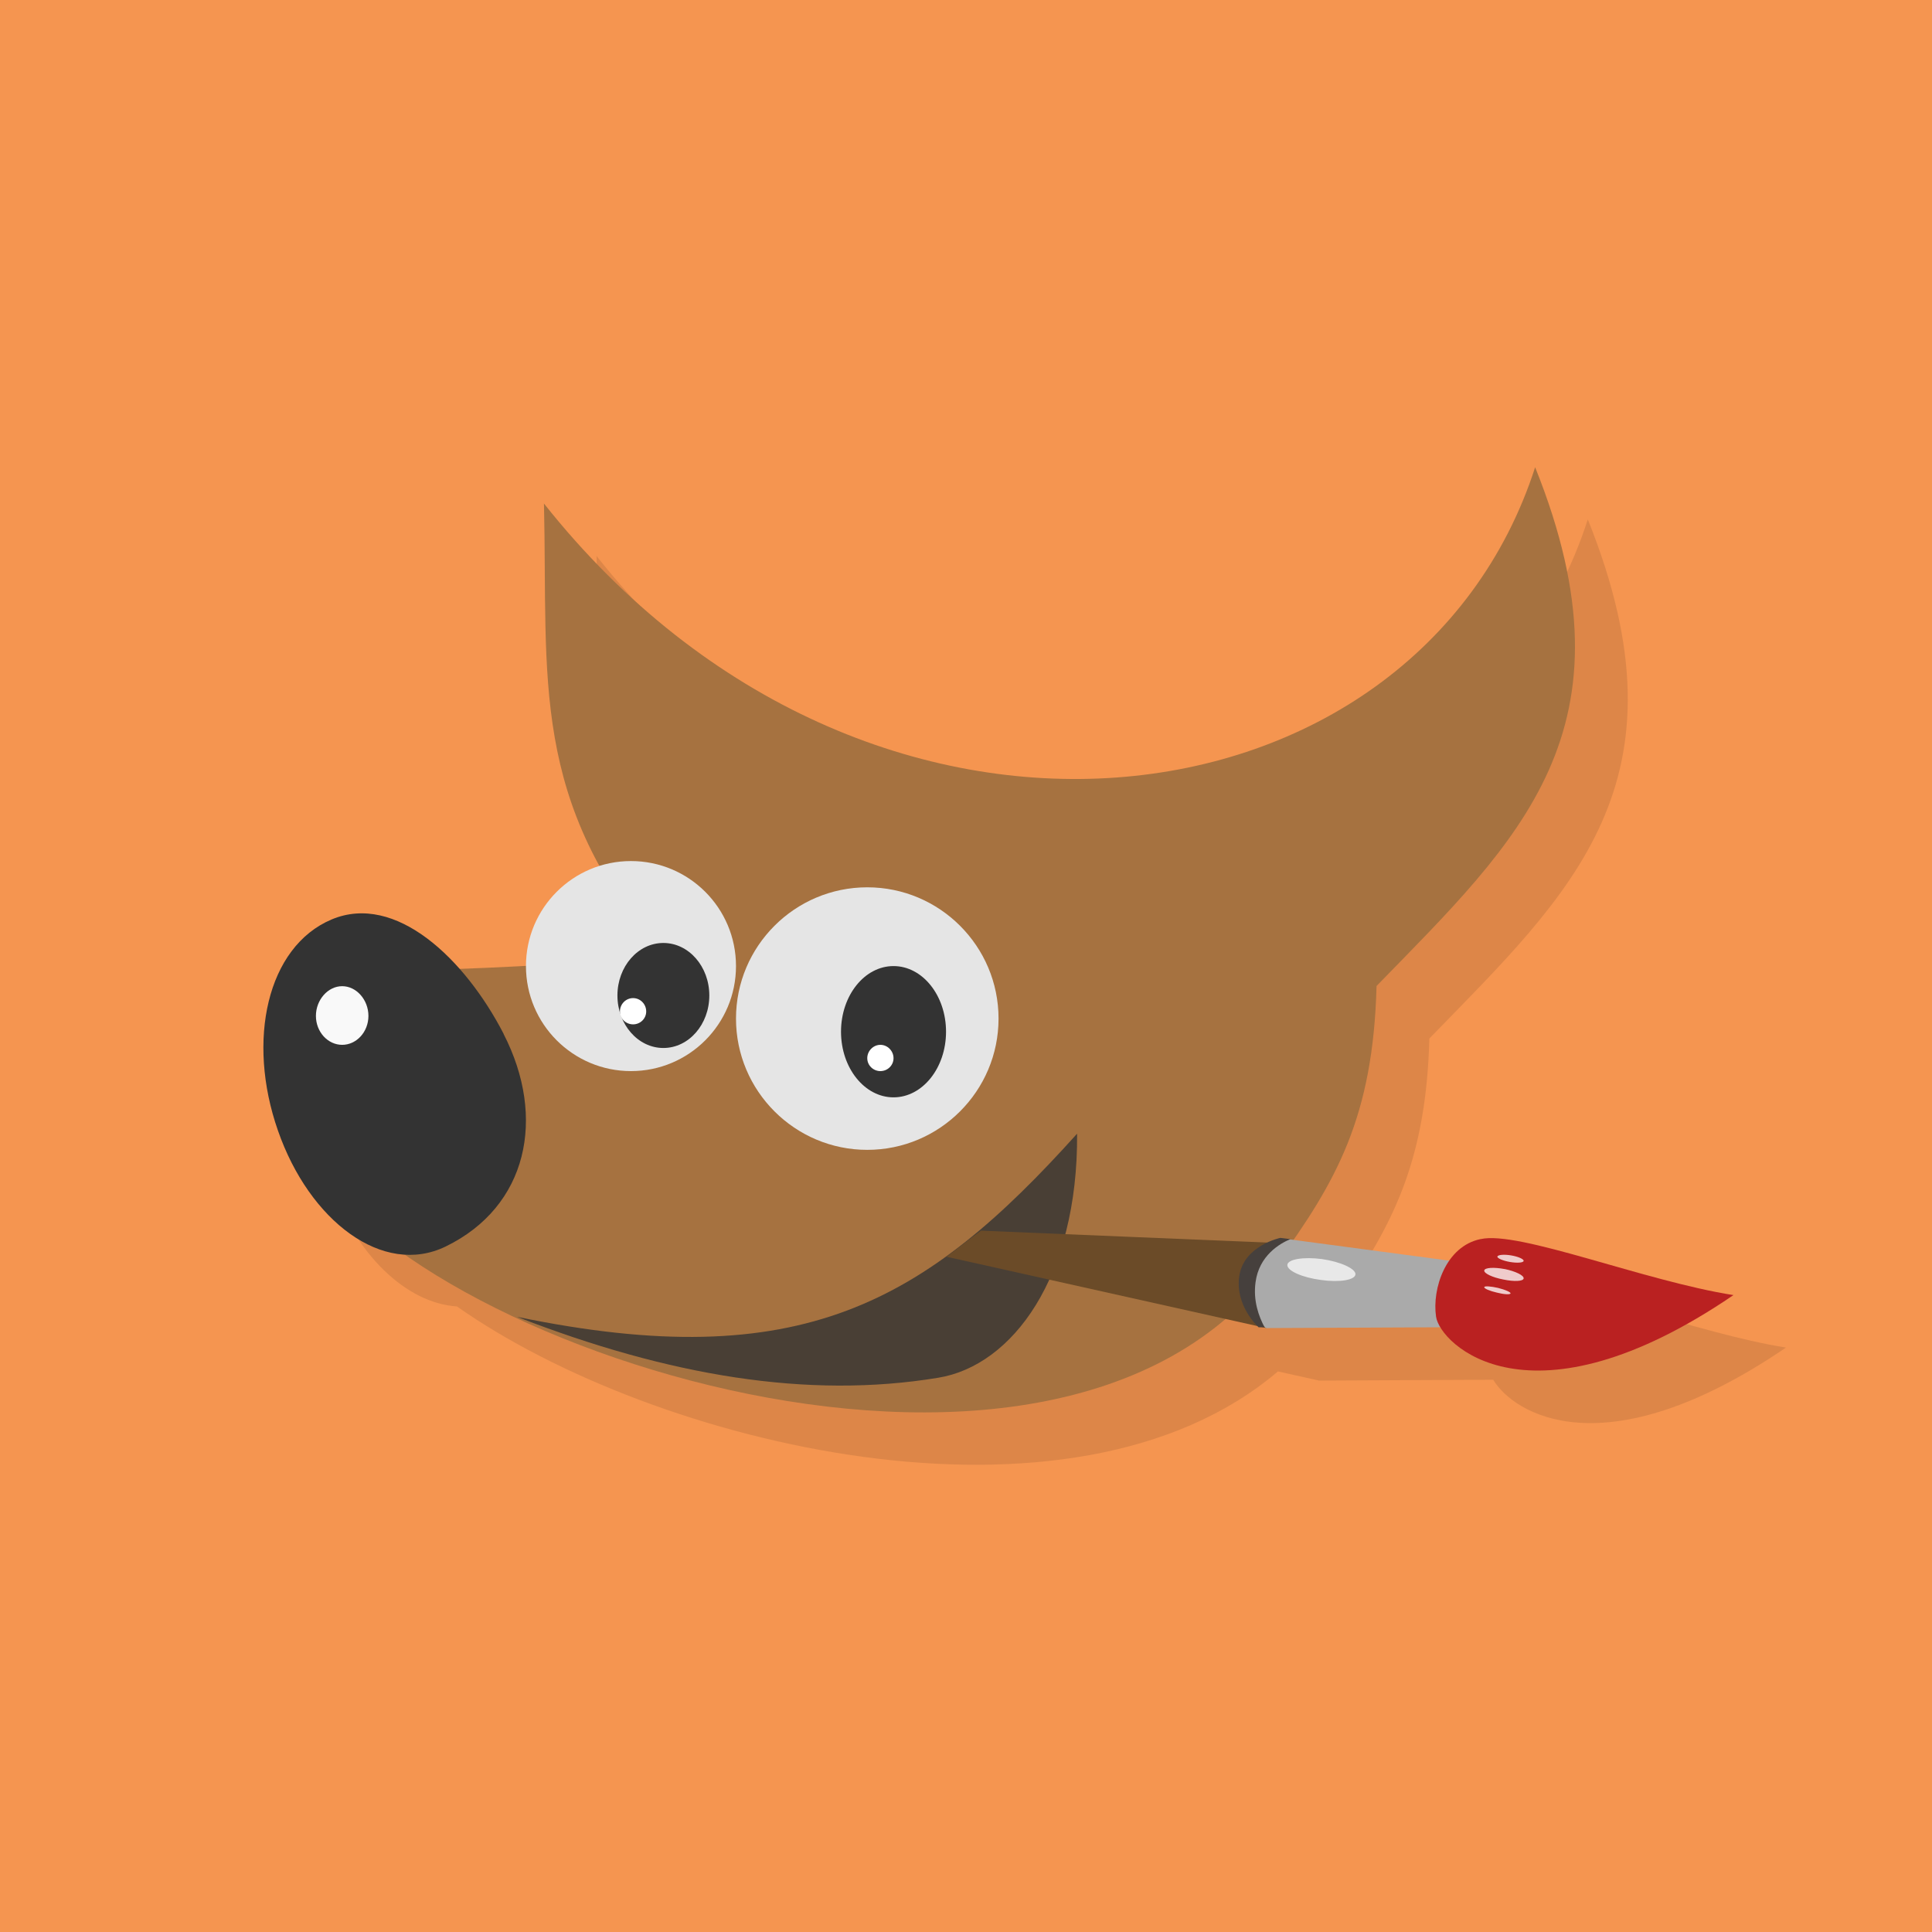
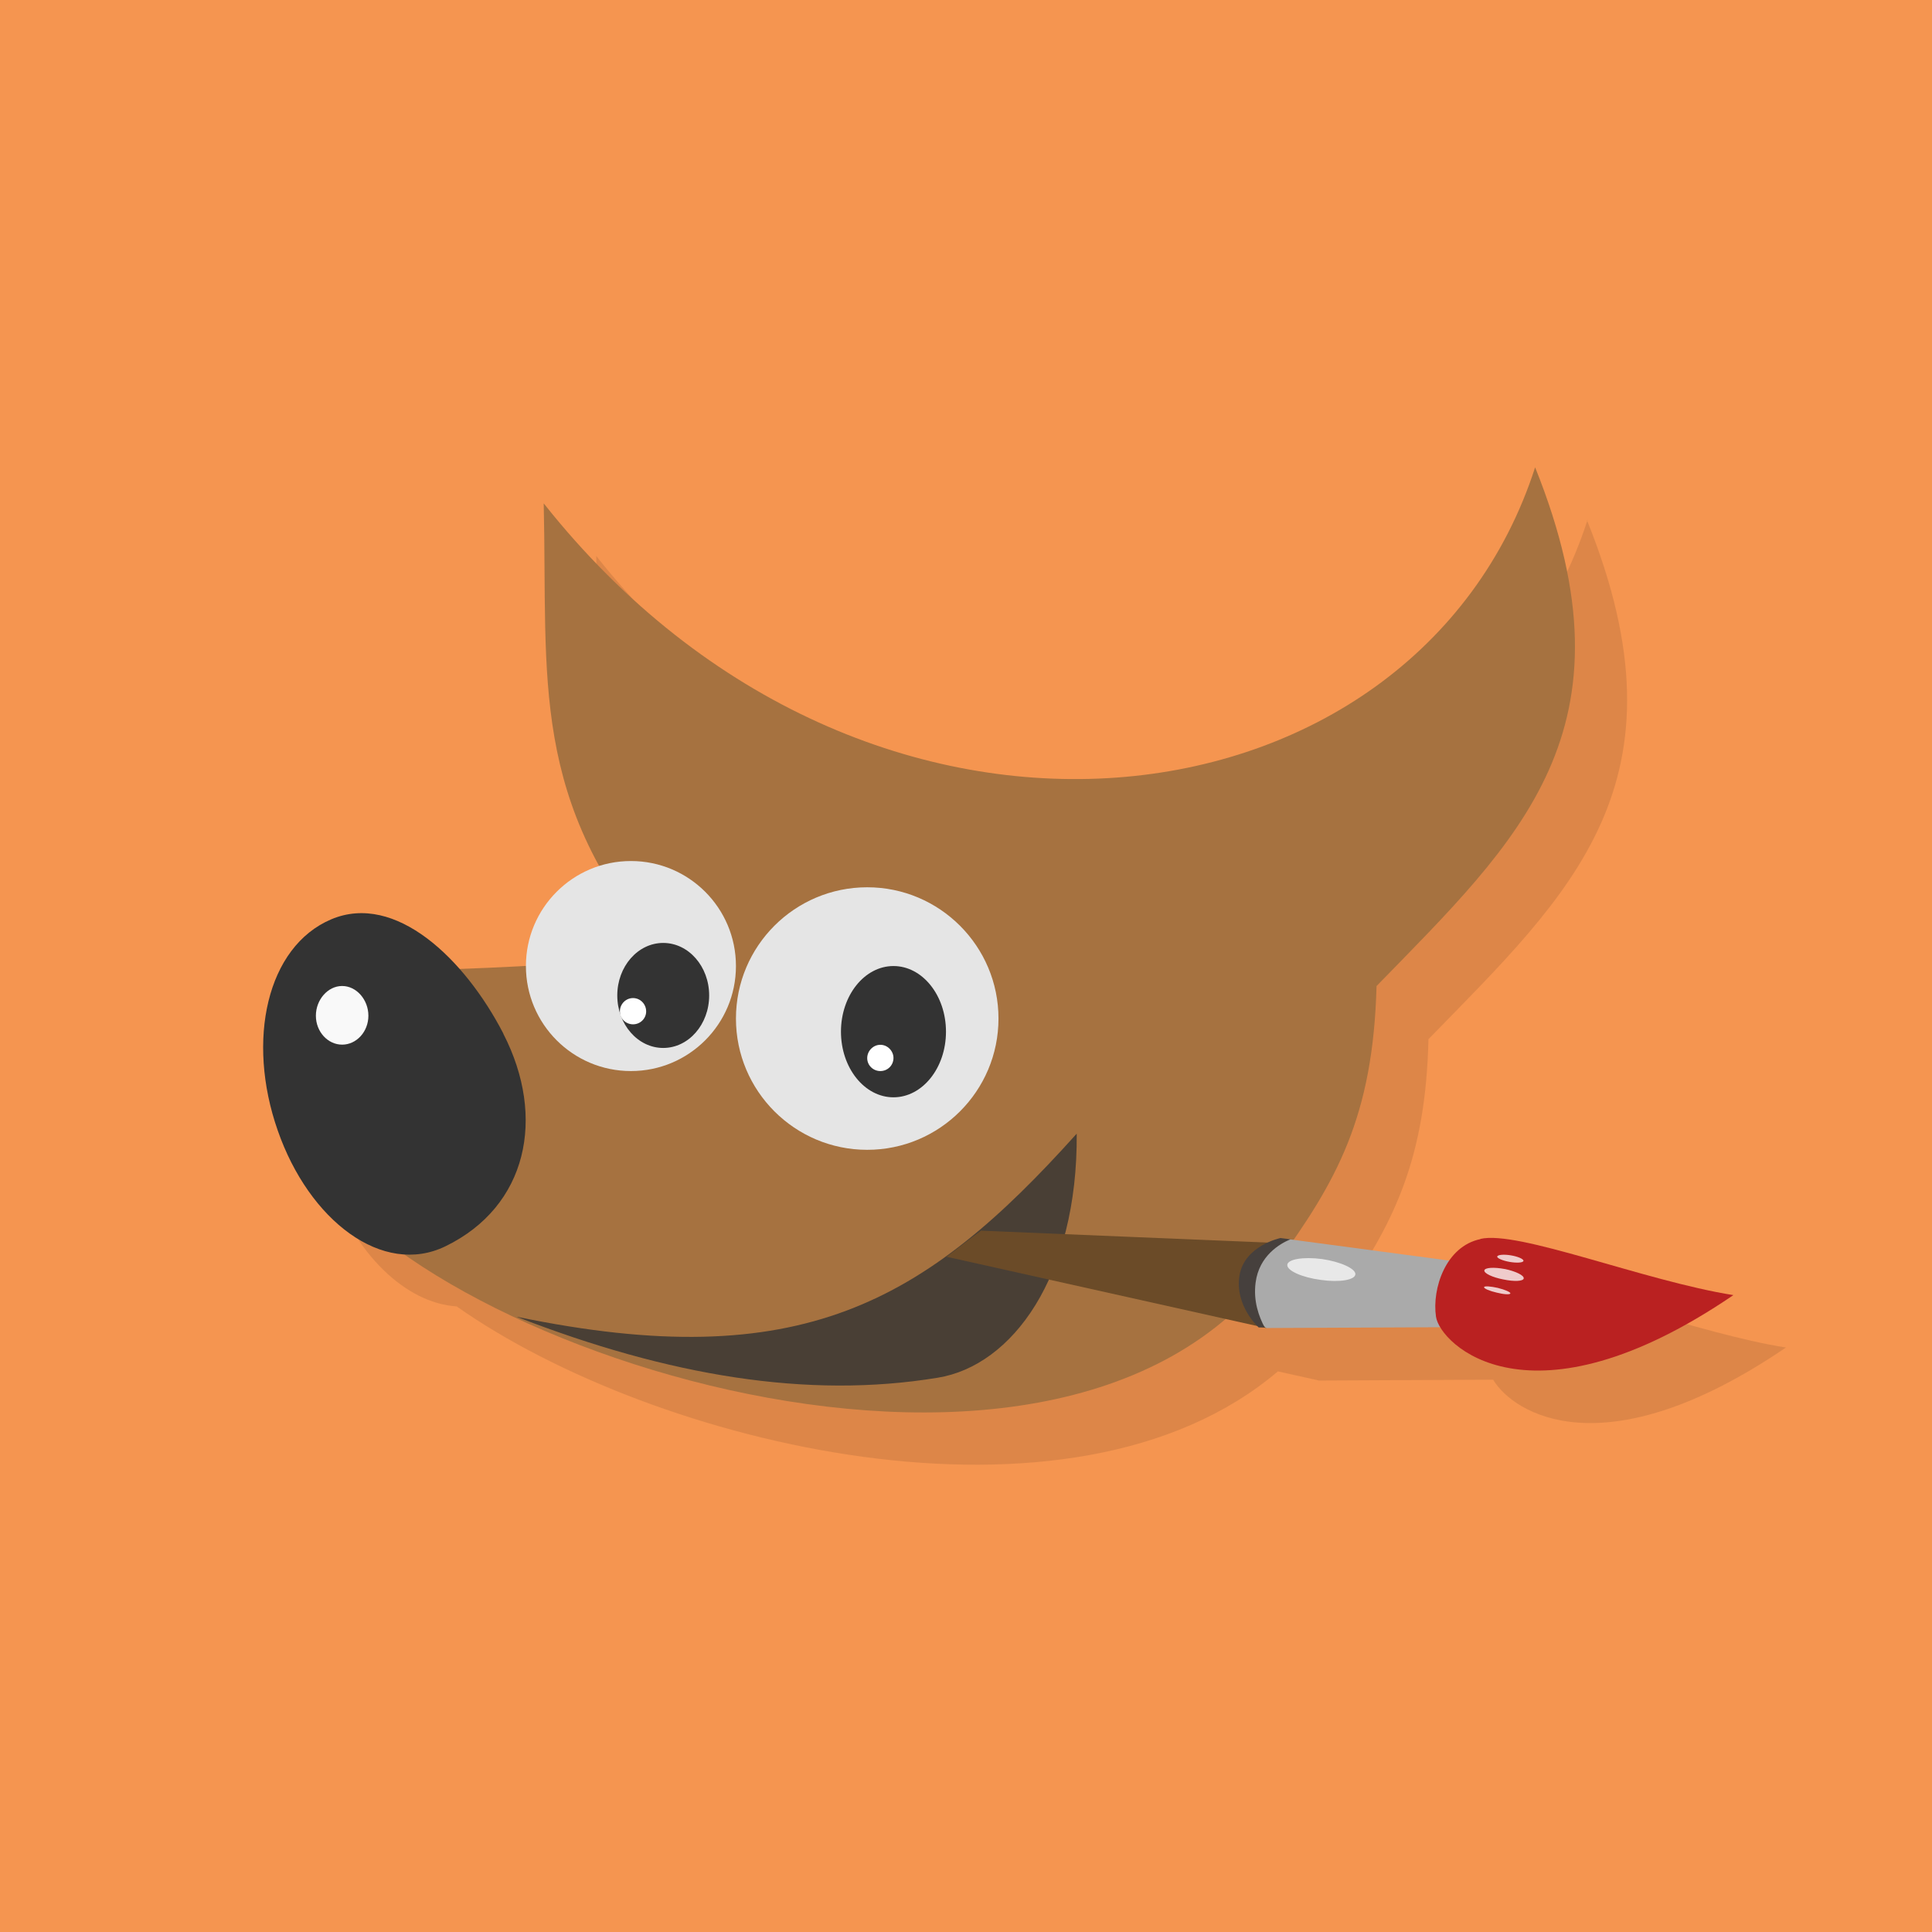
- <svg xmlns="http://www.w3.org/2000/svg" xmlns:ns1="http://www.openswatchbook.org/uri/2009/osb" xmlns:xlink="http://www.w3.org/1999/xlink" id="svg7649" version="1.0" width="32" height="32">
-   <defs id="defs7659">
-     <linearGradient gradientTransform="matrix(0,-1,1,0,-1.5e-6,48)" gradientUnits="userSpaceOnUse" x2="47" x1="1" id="linearGradient3764">
-       <stop id="stop7" style="stop-color:#344e8e;stop-opacity:1" />
-       <stop id="stop9" style="stop-color:#3a569c;stop-opacity:1" offset="1" />
-     </linearGradient>
-     <linearGradient gradientTransform="matrix(0,-1,1,0,44.44444,48)" gradientUnits="userSpaceOnUse" x2="47" x1="1" id="linearGradient3764-1">
-       <stop id="stop7-0" style="stop-color:#f7b747;stop-opacity:1" />
-       <stop id="stop9-3" style="stop-color:#f8bd5a;stop-opacity:1" offset="1" />
-     </linearGradient>
-     <linearGradient gradientTransform="matrix(0,-1,1,0,-1.5e-6,48)" gradientUnits="userSpaceOnUse" x2="47" x1="1" id="linearGradient3764-6">
-       <stop id="stop7-7" style="stop-color:#f6b042;stop-opacity:1" />
-       <stop id="stop9-32" style="stop-color:#f7b754;stop-opacity:1" offset="1" />
-     </linearGradient>
-     <linearGradient gradientTransform="matrix(0,-1,1,0,-1.5e-6,48)" gradientUnits="userSpaceOnUse" x2="47" x1="1" id="linearGradient3764-2">
-       <stop id="stop7-1" style="stop-color:#ad897f;stop-opacity:1" />
-       <stop id="stop9-5" style="stop-color:#b5948b;stop-opacity:1" offset="1" />
-     </linearGradient>
-     <linearGradient id="linearGradient3874">
-       <stop id="stop3876" offset="0" style="stop-color:#ffffff;stop-opacity:1;" />
-       <stop id="stop3878" offset="1" style="stop-color:#ffffff;stop-opacity:0;" />
-     </linearGradient>
-     <linearGradient id="linearGradient3858">
-       <stop style="stop-color:#000000;stop-opacity:1;" offset="0" id="stop3860" />
-       <stop style="stop-color:#000000;stop-opacity:0;" offset="1" id="stop3862" />
-     </linearGradient>
-     <linearGradient id="linearGradient3045">
-       <stop style="stop-color:#91bedd;stop-opacity:1;" offset="0" id="stop3047" />
-       <stop style="stop-color:#4986b1;stop-opacity:1;" offset="1" id="stop3049" />
-     </linearGradient>
-     <linearGradient id="linearGradient4213">
-       <stop id="stop4215" offset="0" style="stop-color:#b1d7f3;stop-opacity:1" />
-       <stop id="stop4217" offset="1" style="stop-color:#8fafda;stop-opacity:1" />
-     </linearGradient>
-     <linearGradient id="linearGradient5460" ns1:paint="gradient">
-       <stop style="stop-color:#e6e6e6;stop-opacity:1" offset="0" id="stop5462" />
-       <stop style="stop-color:#ffffff;stop-opacity:1" offset="1" id="stop5464" />
-     </linearGradient>
-     <linearGradient id="linearGradient5476" ns1:paint="solid">
-       <stop style="stop-color:#772953;stop-opacity:1;" offset="0" id="stop5478" />
-     </linearGradient>
-     <linearGradient xlink:href="#linearGradient4213" id="linearGradient3037" gradientUnits="userSpaceOnUse" x1="144" y1="918.362" x2="144" y2="1052.362" gradientTransform="matrix(1.777778,0,0,1.776119,16,-1563.36)" />
-     <filter id="filter4223" style="color-interpolation-filters:sRGB">
-       <feBlend id="feBlend4225" in2="BackgroundImage" mode="multiply" />
-     </filter>
-     <filter id="filter4154" style="color-interpolation-filters:sRGB">
-       <feComposite id="feComposite4156" in2="SourceGraphic" k3="0" k2="1" k1="0" result="composite1" k4="0" operator="arithmetic" />
-       <feColorMatrix id="feColorMatrix4158" type="saturate" values="0" result="colormatrix1" in="composite1" />
-       <feFlood id="feFlood4160" result="flood1" flood-color="rgb(72,59,72)" />
-       <feBlend id="feBlend4162" result="blend1" mode="multiply" in2="colormatrix1" in="flood1" />
-       <feBlend id="feBlend4164" mode="screen" in2="blend1" result="blend2" />
-       <feColorMatrix id="feColorMatrix4166" type="saturate" values="1" result="colormatrix2" in="blend2" />
-       <feComposite id="feComposite4168" operator="in" result="composite2" in2="SourceGraphic" in="colormatrix2" />
-     </filter>
-     <linearGradient xlink:href="#linearGradient3858" id="linearGradient3864" x1="272" y1="256" x2="368" y2="352" gradientUnits="userSpaceOnUse" />
-     <linearGradient xlink:href="#linearGradient3874" id="linearGradient3872" gradientUnits="userSpaceOnUse" x1="272" y1="256" x2="368" y2="352" gradientTransform="rotate(180,272,272)" />
-     <linearGradient xlink:href="#linearGradient3874" id="linearGradient3906" gradientUnits="userSpaceOnUse" gradientTransform="rotate(180,272,272)" x1="288" y1="264" x2="360" y2="328" />
-     <linearGradient xlink:href="#linearGradient3858" id="linearGradient3908" gradientUnits="userSpaceOnUse" x1="288" y1="272" x2="368" y2="352" />
-     <clipPath clipPathUnits="userSpaceOnUse" id="clipPath9430">
-       <path id="path9432" d="m 166.062,-196 179.875,0 C 491.235,-196 512,-175.287 512,-30.125 l 0,148.25 C 512,263.286 491.235,284 345.938,284 l -179.875,0 C 20.765,284 0,263.286 0,118.125 L 0,-30.125 C 0,-175.287 20.765,-196 166.062,-196 Z" style="color:#000000;display:inline;overflow:visible;visibility:visible;fill:#ffffff;fill-opacity:1;fill-rule:nonzero;stroke:none;stroke-width:1;marker:none;enable-background:new" />
-     </clipPath>
-     <linearGradient gradientTransform="matrix(0,-1,1,0,-1.5e-6,48)" gradientUnits="userSpaceOnUse" x2="47" x1="1" id="linearGradient3764-3">
-       <stop id="stop7-3" style="stop-color:#4eb470;stop-opacity:1" />
-       <stop id="stop9-8" style="stop-color:#5dba7c;stop-opacity:1" offset="1" />
-     </linearGradient>
-     <linearGradient gradientTransform="matrix(3.543307,0,0,3.543307,-1,0)" x2="10.442" x1="3.669" gradientUnits="userSpaceOnUse" id="linear0">
-       <stop id="stop12" style="stop-color:#e2f4fb;stop-opacity:1" />
-       <stop id="stop14" style="stop-color:#f9f9f9;stop-opacity:1" offset="1" />
-     </linearGradient>
-     <linearGradient gradientTransform="matrix(0,-1,1,0,-1.5e-6,48)" gradientUnits="userSpaceOnUse" x2="47" x1="1" id="linearGradient3764-28">
-       <stop id="stop7-5" style="stop-color:#18aa86;stop-opacity:1" />
-       <stop id="stop9-80" style="stop-color:#1abc95;stop-opacity:1" offset="1" />
-     </linearGradient>
-     <linearGradient gradientTransform="matrix(0,-1,1,0,-1.5e-6,48)" gradientUnits="userSpaceOnUse" x2="47" x1="1" id="linearGradient3764-8">
-       <stop id="stop7-6" style="stop-color:#5dbacb;stop-opacity:1" />
-       <stop id="stop9-9" style="stop-color:#6cc0d0;stop-opacity:1" offset="1" />
-     </linearGradient>
-     <linearGradient gradientUnits="userSpaceOnUse" x2="24" x1="21" id="linearGradient4251" xlink:href="#linearGradient4309" />
-     <linearGradient id="linearGradient4309">
-       <stop id="stop13" style="stop-color:#eff5eb;stop-opacity:1" />
-       <stop id="stop15" style="stop-color:#d1e2c4;stop-opacity:1" offset="1" />
-     </linearGradient>
-     <linearGradient gradientTransform="matrix(-1,0,0,1,48,0)" x2="24" x1="21" gradientUnits="userSpaceOnUse" id="linearGradient4265" xlink:href="#linearGradient4309" />
-     <linearGradient gradientUnits="userSpaceOnUse" y2="1" x2="0" y1="47" id="linearGradient3845">
-       <stop id="stop7-33" style="stop-color:#24bbd2;stop-opacity:1" />
-       <stop id="stop9-7" style="stop-color:#2fc4db;stop-opacity:1" offset="1" />
-     </linearGradient>
-     <linearGradient gradientTransform="matrix(0,-1,1,0,-1.5e-6,48)" gradientUnits="userSpaceOnUse" x2="47" x1="1" id="linearGradient3764-4">
-       <stop id="stop7-37" style="stop-color:#de4f48;stop-opacity:1" />
-       <stop id="stop9-1" style="stop-color:#e16059;stop-opacity:1" offset="1" />
-     </linearGradient>
-     <linearGradient gradientTransform="matrix(0,-1,1,0,-1.5e-6,48)" gradientUnits="userSpaceOnUse" x2="47" x1="1" id="linearGradient3764-39">
-       <stop id="stop7-64" style="stop-color:#ee810c;stop-opacity:1" />
-       <stop id="stop9-2" style="stop-color:#f38b1b;stop-opacity:1" offset="1" />
-     </linearGradient>
-     <linearGradient gradientTransform="matrix(0,-1,1,0,-1.5e-6,48)" gradientUnits="userSpaceOnUse" x2="47" x1="1" id="linearGradient3764-0">
-       <stop id="stop7-2" style="stop-color:#3db0e3;stop-opacity:1" />
-       <stop id="stop9-95" style="stop-color:#50b8e6;stop-opacity:1" offset="1" />
-     </linearGradient>
-     <linearGradient id="linearGradient3102-2" gradientUnits="userSpaceOnUse" gradientTransform="matrix(0.05622958,0,0,0.05622958,0.07160145,-0.0527796)" x1="135" y1="120" x2="160" y2="160">
-       <stop id="stop12-7" style="stop-color:#eff7fc" />
-       <stop id="stop14-4" style="stop-color:#fff" offset="1" />
-     </linearGradient>
-     <linearGradient gradientTransform="matrix(0,-1,1,0,-1.5e-6,48)" gradientUnits="userSpaceOnUse" x2="47" x1="1" id="linearGradient3764-64">
-       <stop id="stop7-9" style="stop-color:#575757;stop-opacity:1" />
-       <stop id="stop9-12" style="stop-color:#616161;stop-opacity:1" offset="1" />
-     </linearGradient>
-     <linearGradient gradientTransform="matrix(0,-1,1,0,-1.5e-6,48)" gradientUnits="userSpaceOnUse" x2="47" x1="1" id="linearGradient3764-31">
-       <stop id="stop7-8" style="stop-color:#315bd1;stop-opacity:1" />
-       <stop id="stop9-13" style="stop-color:#4166d4;stop-opacity:1" offset="1" />
-     </linearGradient>
-     <linearGradient gradientUnits="userSpaceOnUse" y2="1" x2="0" y1="47" id="linearGradient3764-89">
-       <stop id="stop7-24" style="stop-color:#23bd88;stop-opacity:1" />
-       <stop id="stop9-51" style="stop-color:#26cd93;stop-opacity:1" offset="1" />
-     </linearGradient>
-     <linearGradient gradientTransform="matrix(0,-1,1,0,-1.5e-6,48)" gradientUnits="userSpaceOnUse" x2="47" x1="1" id="linearGradient3764-00">
-       <stop id="stop7-13" style="stop-color:#075f93;stop-opacity:1" />
-       <stop id="stop9-30" style="stop-color:#086ba6;stop-opacity:1" offset="1" />
-     </linearGradient>
-     <linearGradient gradientTransform="matrix(0.9,0,0,0.9,2.4499,2.45)" gradientUnits="userSpaceOnUse" y2="1" x2="0" y1="47" id="linearGradient3764-002">
-       <stop id="stop7-22" style="stop-color:#67ac5e;stop-opacity:1" />
-       <stop id="stop9-4" style="stop-color:#74b36b;stop-opacity:1" offset="1" />
-     </linearGradient>
-     <linearGradient gradientTransform="matrix(0,-1,1,0,-1.5e-6,48)" gradientUnits="userSpaceOnUse" x2="47" x1="1" id="linearGradient3764-7">
-       <stop id="stop7-86" style="stop-color:#f6b042;stop-opacity:1" />
-       <stop id="stop9-0" style="stop-color:#f7b754;stop-opacity:1" offset="1" />
-     </linearGradient>
-     <linearGradient x2="-24" x1="-27" gradientUnits="userSpaceOnUse" id="linearGradient3357">
-       <stop style="stop-color:#e25543;stop-opacity:1" id="stop14433" />
-       <stop offset="1" style="stop-color:#e96b5a;stop-opacity:1" id="stop14435" />
-     </linearGradient>
-     <linearGradient id="linearGradient3764-06" x1="1" x2="47" gradientUnits="userSpaceOnUse" gradientTransform="matrix(0,-1,1,0,-1.5e-6,48)">
-       <stop style="stop-color:#324162;stop-opacity:1" id="stop14589" />
-       <stop offset="1" style="stop-color:#394a6f;stop-opacity:1" id="stop14591" />
-     </linearGradient>
-     <linearGradient id="linear0-4" gradientUnits="userSpaceOnUse" x1="13" y1="28" x2="15" y2="29">
-       <stop style="stop-color:#35587c;stop-opacity:1" id="stop14594" />
-       <stop offset="1" style="stop-color:#335276;stop-opacity:1" id="stop14596" />
-     </linearGradient>
-     <linearGradient id="linear1" gradientUnits="userSpaceOnUse" x1="12.906" y1="27.547" x2="24" y2="28">
-       <stop style="stop-color:#3d6084;stop-opacity:1" id="stop14599" />
-       <stop offset="1" style="stop-color:#2f5175;stop-opacity:1" id="stop14601" />
-     </linearGradient>
-     <linearGradient id="linear2" gradientUnits="userSpaceOnUse" x1="27" y1="35" x2="35" y2="24">
-       <stop style="stop-color:#375b80;stop-opacity:1" id="stop14604" />
-       <stop offset="1" style="stop-color:#3d6185;stop-opacity:1" id="stop14606" />
-     </linearGradient>
-     <linearGradient id="linearGradient4193" x1="1" x2="47" gradientUnits="userSpaceOnUse">
-       <stop style="stop-color:#2ebd59;stop-opacity:1" id="stop14736" />
-       <stop offset="1" style="stop-color:#33cd61;stop-opacity:1" id="stop14738" />
-     </linearGradient>
-     <linearGradient id="linearGradient3764-37" x1="1" x2="47" gradientUnits="userSpaceOnUse" gradientTransform="matrix(0,-1,1,0,-1.5e-6,48)">
-       <stop style="stop-color:#b471e3;stop-opacity:1" id="stop15099" />
-       <stop offset="1" style="stop-color:#bd82e6;stop-opacity:1" id="stop15101" />
-     </linearGradient>
-     <linearGradient id="linearGradient3764-5" x1="1" x2="47" gradientUnits="userSpaceOnUse" gradientTransform="matrix(0,-1,1,0,-1.5e-6,48)">
-       <stop style="stop-color:#ff7061;stop-opacity:1" id="stop16473" />
-       <stop offset="1" style="stop-color:#ff8275;stop-opacity:1" id="stop16475" />
-     </linearGradient>
-     <radialGradient id="radial0" gradientUnits="userSpaceOnUse" cx="6.773" cy="5.927" r="0.564" gradientTransform="matrix(3.543307,0,0,3.543307,0.000000147638,0.000377575)">
-       <stop style="stop-color:#8eb0c7;stop-opacity:1" id="stop16478" />
-       <stop offset="1" style="stop-color:#8eb0c7;stop-opacity:0" id="stop16480" />
-     </radialGradient>
-     <radialGradient id="radial1" gradientUnits="userSpaceOnUse" cx="6" cy="17.292" r="1" gradientTransform="translate(18,8.707971)" xlink:href="#radial0" />
-     <radialGradient xlink:href="#radial0" id="radialGradient3427" gradientUnits="userSpaceOnUse" gradientTransform="matrix(3.543307,0,0,3.543307,1.47638e-7,3.77575e-4)" cx="6.773" cy="5.927" r="0.564" />
-     <linearGradient id="linearGradient3764-81" x1="1" x2="47" gradientUnits="userSpaceOnUse" gradientTransform="matrix(0,-1,1,0,-1.5e-6,48)">
-       <stop style="stop-color:#e4e4e4;stop-opacity:1" id="stop16695" />
-       <stop offset="1" style="stop-color:#eee;stop-opacity:1" id="stop16697" />
-     </linearGradient>
-     <linearGradient id="linearGradient3764-30" x1="1" x2="47" gradientUnits="userSpaceOnUse" gradientTransform="matrix(0,-1,1,0,-1.5e-6,48)">
-       <stop style="stop-color:#f5c755;stop-opacity:1" id="stop16859" />
-       <stop offset="1" style="stop-color:#f6cd68;stop-opacity:1" id="stop16861" />
-     </linearGradient>
-     <linearGradient id="linearGradient3764-26" x1="1" x2="47" gradientUnits="userSpaceOnUse" gradientTransform="matrix(0,-1,1,0,-1.5e-6,48)">
-       <stop style="stop-color:#e0a300;stop-opacity:1" id="stop16950" />
-       <stop offset="1" style="stop-color:#f4b400;stop-opacity:1" id="stop16952" />
-     </linearGradient>
-     <linearGradient id="linearGradient3764-43" x1="1" x2="47" gradientUnits="userSpaceOnUse" gradientTransform="matrix(0,-1,1,0,-1.5e-6,48)">
-       <stop style="stop-color:#3d3d3d;stop-opacity:1" id="stop18185" />
-       <stop offset="1" style="stop-color:#474747;stop-opacity:1" id="stop18187" />
-     </linearGradient>
-     <linearGradient id="linearGradient3764-86" x1="1" x2="47" gradientUnits="userSpaceOnUse" gradientTransform="matrix(0,-1,1,0,-1.5e-6,48)">
-       <stop style="stop-color:#d84430;stop-opacity:1" id="stop18278" />
-       <stop offset="1" style="stop-color:#db5441;stop-opacity:1" id="stop18280" />
-     </linearGradient>
-     <linearGradient id="linearGradient3064" y1="1" x2="0" y2="47" gradientUnits="userSpaceOnUse">
-       <stop style="stop-color:#555;stop-opacity:1" id="stop18419" />
-       <stop offset="1" style="stop-color:#4b4b4b;stop-opacity:1" id="stop18421" />
-     </linearGradient>
-     <linearGradient id="linearGradient3764-70" x1="1" x2="47" gradientUnits="userSpaceOnUse" gradientTransform="matrix(0,-1,1,0,-1.5e-6,48)">
-       <stop style="stop-color:#f05d1c;stop-opacity:1" id="stop18510" />
-       <stop offset="1" style="stop-color:#f16a30;stop-opacity:1" id="stop18512" />
-     </linearGradient>
-     <linearGradient id="linearGradient3764-819" x1="1" x2="47" gradientUnits="userSpaceOnUse" gradientTransform="matrix(0,-1,1,0,-1.5e-6,48)">
-       <stop style="stop-color:#a467af;stop-opacity:1" id="stop18695" />
-       <stop offset="1" style="stop-color:#ac74b6;stop-opacity:1" id="stop18697" />
-     </linearGradient>
-     <linearGradient id="linearGradient3764-816" x1="1" x2="47" gradientUnits="userSpaceOnUse" gradientTransform="matrix(0,-1,1,0,-1.5e-6,48)">
-       <stop style="stop-color:#d3d3d3;stop-opacity:1" id="stop22104" />
-       <stop offset="1" style="stop-color:#ddd;stop-opacity:1" id="stop22106" />
-     </linearGradient>
-     <linearGradient id="linearGradient3764-48" x1="1" x2="47" gradientUnits="userSpaceOnUse" gradientTransform="matrix(0,-1,1,0,-1.5e-6,48)">
-       <stop style="stop-color:#cfcfcf;stop-opacity:1" id="stop22223" />
-       <stop offset="1" style="stop-color:#d9d9d9;stop-opacity:1" id="stop22225" />
-     </linearGradient>
-     <linearGradient id="linearGradient3126" gradientUnits="userSpaceOnUse" gradientTransform="matrix(0,-1,1,0,-1.5e-6,48)" x1="1" x2="47">
-       <stop style="stop-color:#5ab133;stop-opacity:1" id="stop22615" />
-       <stop offset="1" style="stop-color:#63c038;stop-opacity:1" id="stop22617" />
-     </linearGradient>
-     <linearGradient id="linearGradient3764-50" x1="1" x2="47" gradientUnits="userSpaceOnUse" gradientTransform="matrix(0,-1,1,0,-1.5e-6,48)">
-       <stop style="stop-color:#00acec;stop-opacity:1" id="stop22936" />
-       <stop offset="1" style="stop-color:#01b9ff;stop-opacity:1" id="stop22938" />
-     </linearGradient>
-     <linearGradient id="linearGradient3764-15" x1="1" x2="47" gradientUnits="userSpaceOnUse" gradientTransform="matrix(0,-1,1,0,-1.5e-6,48)">
-       <stop style="stop-color:#4b4b4b;stop-opacity:1" id="stop27458" />
-       <stop offset="1" style="stop-color:#555;stop-opacity:1" id="stop27460" />
-     </linearGradient>
-     <linearGradient id="linearGradient3764-9" x1="1" x2="47" gradientUnits="userSpaceOnUse" gradientTransform="matrix(0,-1,1,0,-1.5e-6,48)">
-       <stop style="stop-color:#93c848;stop-opacity:1" id="stop28213" />
-       <stop offset="1" style="stop-color:#9ccd57;stop-opacity:1" id="stop28215" />
-     </linearGradient>
-     <linearGradient id="linearGradient3764-706" x1="1" x2="47" gradientUnits="userSpaceOnUse" gradientTransform="matrix(0,-1,1,0,-1.5e-6,48)">
-       <stop style="stop-color:#d6740a;stop-opacity:1" id="stop28339" />
-       <stop offset="1" style="stop-color:#e97e0b;stop-opacity:1" id="stop28341" />
-     </linearGradient>
-     <linearGradient id="linearGradient3764-289" x1="1" x2="47" gradientUnits="userSpaceOnUse" gradientTransform="matrix(0,-1,1,0,-1.5e-6,48)">
-       <stop style="stop-color:#01a0db;stop-opacity:1" id="stop28428" />
-       <stop offset="1" style="stop-color:#01b1ef;stop-opacity:1" id="stop28430" />
-     </linearGradient>
-     <linearGradient id="linearGradient3845-5" y1="47" x2="0" y2="1" gradientUnits="userSpaceOnUse">
-       <stop style="stop-color:#6fa2b4;stop-opacity:1" id="stop28619" />
-       <stop offset="1" style="stop-color:#7dabbb;stop-opacity:1" id="stop28621" />
-     </linearGradient>
-     <linearGradient id="linearGradient3764-02" x1="1" x2="47" gradientUnits="userSpaceOnUse" gradientTransform="matrix(0,-1,1,0,-1.5e-6,48)">
-       <stop style="stop-color:#314c6b;stop-opacity:1" id="stop28723" />
-       <stop offset="1" style="stop-color:#375678;stop-opacity:1" id="stop28725" />
-     </linearGradient>
-     <linearGradient id="linearGradient3764-72" x1="1" x2="47" gradientUnits="userSpaceOnUse" gradientTransform="matrix(0,-1,1,0,-1.5e-6,48)">
-       <stop style="stop-color:#e1281f;stop-opacity:1" id="stop28837" />
-       <stop offset="1" style="stop-color:#e33a31;stop-opacity:1" id="stop28839" />
-     </linearGradient>
-     <linearGradient id="linearGradient3764-817" x1="1" x2="47" gradientUnits="userSpaceOnUse" gradientTransform="matrix(0,-1,1,0,-1.5e-6,48)">
-       <stop style="stop-color:#7568a0;stop-opacity:1" id="stop30966" />
-       <stop offset="1" style="stop-color:#8074a8;stop-opacity:1" id="stop30968" />
-     </linearGradient>
-     <linearGradient id="linearGradient3764-79" x1="1" x2="47" gradientUnits="userSpaceOnUse" gradientTransform="matrix(0,-1,1,0,-1.5e-6,48)">
-       <stop style="stop-color:#2c313c;stop-opacity:1" id="stop34948" />
-       <stop offset="1" style="stop-color:#353b47;stop-opacity:1" id="stop34950" />
-     </linearGradient>
-     <linearGradient id="linearGradient4164" x1="1" x2="47" gradientUnits="userSpaceOnUse">
-       <stop style="stop-color:#f44c68;stop-opacity:1" id="stop35063" />
-       <stop offset="1" style="stop-color:#f55f78;stop-opacity:1" id="stop35065" />
-     </linearGradient>
-     <linearGradient id="linearGradient3764-798" x1="1" x2="47" gradientUnits="userSpaceOnUse" gradientTransform="matrix(0,-1,1,0,-1.5e-6,48)">
-       <stop style="stop-color:#66b7cc;stop-opacity:1" id="stop35216" />
-       <stop offset="1" style="stop-color:#75bed1;stop-opacity:1" id="stop35218" />
-     </linearGradient>
-     <linearGradient id="linearGradient3764-898" x1="1" x2="47" gradientUnits="userSpaceOnUse" gradientTransform="matrix(0,-1,1,0,-1.5e-6,48)">
-       <stop style="stop-color:#098cc3;stop-opacity:1" id="stop35370" />
-       <stop offset="1" style="stop-color:#0a99d6;stop-opacity:1" id="stop35372" />
-     </linearGradient>
-     <linearGradient id="linearGradient3764-05" x1="1" x2="47" gradientUnits="userSpaceOnUse" gradientTransform="matrix(0,-1,1,0,-1.5e-6,48)">
-       <stop style="stop-color:#a31d23;stop-opacity:1" id="stop35475" />
-       <stop offset="1" style="stop-color:#b42026;stop-opacity:1" id="stop35477" />
-     </linearGradient>
-     <linearGradient id="linearGradient3764-20" x1="1" x2="47" gradientUnits="userSpaceOnUse" gradientTransform="matrix(0,-1,1,0,-1.5e-6,48)">
-       <stop style="stop-color:#c94943;stop-opacity:1" id="stop35698" />
-       <stop offset="1" style="stop-color:#ce5952;stop-opacity:1" id="stop35700" />
-     </linearGradient>
-     <linearGradient id="linearGradient3764-24" x1="1" x2="47" gradientUnits="userSpaceOnUse" gradientTransform="matrix(0,-1,1,0,-1.5e-6,48)">
-       <stop style="stop-color:#e05a48;stop-opacity:1" id="stop35838" />
-       <stop offset="1" style="stop-color:#e36959;stop-opacity:1" id="stop35840" />
-     </linearGradient>
-     <linearGradient id="linearGradient3764-373" x1="1" x2="47" gradientUnits="userSpaceOnUse" gradientTransform="matrix(0,-1,1,0,-1.5e-6,48)">
-       <stop style="stop-color:#436769;stop-opacity:1" id="stop36000" />
-       <stop offset="1" style="stop-color:#4b7376;stop-opacity:1" id="stop36002" />
-     </linearGradient>
-     <linearGradient id="linearGradient3764-001" x1="1" x2="47" gradientUnits="userSpaceOnUse" gradientTransform="matrix(0,-1,1,0,-1.5e-6,48)">
-       <stop style="stop-color:#d52f3f;stop-opacity:1" id="stop36097" />
-       <stop offset="1" style="stop-color:#d8404d;stop-opacity:1" id="stop36099" />
-     </linearGradient>
-     <linearGradient id="linearGradient3764-58" x1="1" x2="47" gradientUnits="userSpaceOnUse" gradientTransform="matrix(0,-1,1,0,-1.5e-6,48)">
-       <stop style="stop-color:#60c3e0;stop-opacity:1" id="stop36378" />
-       <stop offset="1" style="stop-color:#71c9e3;stop-opacity:1" id="stop36380" />
-     </linearGradient>
-     <linearGradient gradientTransform="translate(0.012,0.0069995)" id="linearGradient4225" y1="47" x2="-0.016" y2="0.993" gradientUnits="userSpaceOnUse">
-       <stop style="stop-color:#cf5225;stop-opacity:1" id="stop36383" />
-       <stop offset="1" style="stop-color:#da5c2e;stop-opacity:1" id="stop36385" />
-     </linearGradient>
-     <linearGradient id="linearGradient3764-000" x1="1" x2="47" gradientUnits="userSpaceOnUse" gradientTransform="matrix(0,-1,1,0,-1.5e-6,48)">
-       <stop style="stop-color:#586472;stop-opacity:1" id="stop36501" />
-       <stop offset="1" style="stop-color:#616e7d;stop-opacity:1" id="stop36503" />
-     </linearGradient>
-     <linearGradient id="linearGradient3764-47" y1="47" x2="0" y2="1" gradientUnits="userSpaceOnUse">
-       <stop style="stop-color:#f59147;stop-opacity:1" id="stop36654" />
-       <stop offset="1" style="stop-color:#f69a59;stop-opacity:1" id="stop36656" />
-     </linearGradient>
-   </defs>
-   <path id="path7651" style="color:#000000;fill:#f59550;fill-opacity:1" d="M 0,0 0,32 32,32 32,0 Z" />
-   <g transform="matrix(0.8697241,0,0,0.8697241,-4.334665,-5.307011)" id="g36737">
-     <g id="g36670">
-       <g id="g36672">
-         <g transform="translate(1,1)" id="g36674">
-           <g style="opacity:0.1" id="g36676">
-             <g id="g36678">
-               <path d="m 35.22,16 c -2.27,7.04 -12.695,8.483 -18.875,0.691 0.062,2.687 -0.133,4.697 1.078,6.902 -0.819,0.248 -1.418,0.999 -1.422,1.898 -0.369,0.02 -0.884,0.038 -1.281,0.053 -0.709,-0.795 -1.586,-1.284 -2.422,-0.932 -1.227,0.52 -1.622,2.301 -1.02,4.02 0.469,1.351 1.436,2.287 2.408,2.35 3.736,2.632 11.687,4.594 15.635,1.238 l 0.768,0.17 c 0,0 0.002,0.004 0.002,0.004 l 0.012,0 3.318,-0.016 c 0.378,0.635 2.104,1.751 5.576,-0.613 -1.695,-0.266 -4.094,-1.234 -4.816,-1.066 -0.255,0.053 -0.432,0.218 -0.572,0.414 l -3,-0.4 C 31.561,29.338 32.146,28.11 32.205,25.879 34.912,23.098 37.235,21 35.225,16 Z m -18.875,0.691 c 0,0 0,-0.003 0,-0.004 l -0.004,0 c 0,0 0.003,0.002 0.004,0.004 z" transform="translate(-1,-1)" id="path36680" />
-               <path d="m 11.5,24.883 c -0.273,0 -0.5,0.262 -0.5,0.566 0,0.305 0.227,0.551 0.5,0.551 0.273,0 0.5,-0.246 0.5,-0.551 0,-0.305 -0.227,-0.566 -0.5,-0.566 m 0,0" style="fill:#000000;fill-opacity:1;fill-rule:nonzero;stroke:none" id="path36682" />
-             </g>
-           </g>
-         </g>
+ <svg xmlns="http://www.w3.org/2000/svg" height="32" width="32" version="1.0">
+   <path style="color:#000000;fill:#f59550" d="m0 0v32h32v-32z" />
+   <g transform="matrix(.8697 0 0 .8697 -4.335 -5.307)">
+     <g transform="translate(1,1)">
+       <g style="opacity:.1">
+         <path d="m35.22 16c-2.27 7.04-12.7 8.483-18.88 0.691 0.062 2.687-0.133 4.697 1.078 6.902-0.819 0.248-1.418 0.999-1.422 1.898-0.369 0.02-0.884 0.038-1.281 0.053-0.709-0.795-1.586-1.284-2.422-0.932-1.227 0.52-1.622 2.301-1.02 4.02 0.469 1.351 1.436 2.287 2.408 2.35 3.736 2.632 11.69 4.594 15.64 1.238l0.768 0.17 0.002 0.004h0.012l3.318-0.016c0.378 0.635 2.104 1.751 5.576-0.613-1.695-0.266-4.094-1.234-4.816-1.066-0.255 0.053-0.432 0.218-0.572 0.414l-3-0.4c0.94-1.36 1.53-2.59 1.58-4.82 2.71-2.78 5.04-4.88 3.02-9.88zm-18.88 0.691v-0.004h-0.004s0.003 0.002 0.004 0.004z" transform="translate(-1,-1)" />
+         <path d="m11.5 24.88c-0.273 0-0.5 0.262-0.5 0.566 0 0.305 0.227 0.551 0.5 0.551s0.5-0.246 0.5-0.551-0.227-0.566-0.5-0.566" />
      </g>
    </g>
-     <g transform="translate(3.4047873e-4,0)" id="g36684">
-       <g id="g36686">
-         <g id="g36688">
-           <path d="m 15.34,15.688 c 6.18,7.797 16.609,6.355 18.879,-0.688 2.01,5 -0.313,7.098 -3.02,9.879 -0.066,2.488 -0.758,3.719 -1.918,5.309 -4.285,5.895 -17.309,1.246 -18.535,-2.359 l 1.363,-3.223 c 2.328,-0.07 3.125,-0.098 5.496,-0.305 -2.547,-2.953 -2.184,-5.25 -2.262,-8.613 m 0,0" style="fill:#a67240;fill-opacity:1;fill-rule:nonzero;stroke:none" id="path36690" />
-           <path d="m 14.574,25.793 c 0.82,1.594 0.457,3.289 -1.102,4.047 -1.195,0.582 -2.598,-0.488 -3.195,-2.207 -0.602,-1.719 -0.207,-3.5 1.02,-4.02 1.223,-0.516 2.543,0.754 3.277,2.176 m 0,0" style="fill:#333333;fill-opacity:1;fill-rule:nonzero;stroke:none" id="path36692" />
-           <path d="m 19,24.5 c 0,1.105 -0.895,2 -2,2 -1.105,0 -2,-0.895 -2,-2 0,-1.105 0.895,-2 2,-2 1.105,0 2,0.895 2,2 m 0,0" style="fill:#e5e5e5;fill-opacity:1;fill-rule:nonzero;stroke:none" id="path36694" />
-           <path d="M 24,25.5 C 24,26.879 22.879,28 21.5,28 20.121,28 19,26.879 19,25.5 19,24.121 20.121,23 21.5,23 c 1.379,0 2.5,1.121 2.5,2.5 m 0,0" style="fill:#e5e5e5;fill-opacity:1;fill-rule:nonzero;stroke:none" id="path36696" />
-           <path d="m 18.492,25.06 c 0,0.551 -0.391,1 -0.875,1 -0.484,0 -0.875,-0.449 -0.875,-1 0,-0.551 0.391,-1 0.875,-1 0.484,0 0.875,0.449 0.875,1 m 0,0" style="fill:#333333;fill-opacity:1;fill-rule:nonzero;stroke:none" id="path36698" />
-           <path d="m 23,25.75 c 0,0.691 -0.449,1.25 -1,1.25 -0.551,0 -1,-0.559 -1,-1.25 0,-0.691 0.449,-1.25 1,-1.25 0.551,0 1,0.559 1,1.25 m 0,0" style="fill:#333333;fill-opacity:1;fill-rule:nonzero;stroke:none" id="path36700" />
-           <path d="m 14.832,31.18 c 5.41,1.121 7.773,-0.273 10.664,-3.488 0.02,2.734 -1.234,4.418 -2.645,4.648 -2.484,0.41 -5.137,-0.039 -8.02,-1.16 m 0,0" style="fill:#333333;fill-opacity:0.8;fill-rule:nonzero;stroke:none" id="path36702" />
-           <path d="m 23.668,29.539 5.824,0.242 -0.391,1.613 -6.094,-1.359 c 0.223,-0.16 0.43,-0.336 0.66,-0.496 m 0,0" style="fill:#6b4b28;fill-opacity:1;fill-rule:nonzero;stroke:none" id="path36704" />
-           <path d="m 32.656,30.12 -3.164,-0.422 c 0,0 -0.688,0.145 -0.781,0.719 -0.09,0.578 0.379,0.977 0.379,0.977 l 3.473,-0.016 m 0.094,-1.258" style="fill:#aaaaaa;fill-opacity:1;fill-rule:nonzero;stroke:none" id="path36706" />
-           <path d="m 33.18,29.699 c -0.664,0.137 -0.926,0.945 -0.848,1.477 0.07,0.52 1.781,2.234 5.664,-0.41 C 36.301,30.5 33.902,29.532 33.18,29.7 m 0,0" style="fill:#ba2121;fill-opacity:1;fill-rule:nonzero;stroke:none" id="path36708" />
-           <path d="m 11.5,24.883 c -0.273,0 -0.5,0.262 -0.5,0.566 0,0.305 0.227,0.551 0.5,0.551 0.273,0 0.5,-0.246 0.5,-0.551 0,-0.305 -0.227,-0.566 -0.5,-0.566 m 0,0" style="fill:#f9f9f9;fill-opacity:1;fill-rule:nonzero;stroke:none" id="path36710" />
-           <path d="m 17.04,25.11 c -0.137,0 -0.25,0.113 -0.25,0.254 0,0.137 0.113,0.246 0.25,0.246 0.137,0 0.25,-0.109 0.25,-0.246 0,-0.141 -0.113,-0.254 -0.25,-0.254 m 0,0" style="fill:#ffffff;fill-opacity:1;fill-rule:nonzero;stroke:none" id="path36712" />
-           <path d="m 21.75,26 c -0.137,0 -0.25,0.117 -0.25,0.254 0,0.137 0.113,0.246 0.25,0.246 C 21.887,26.5 22,26.391 22,26.254 22,26.117 21.887,26 21.75,26 m 0,0" style="fill:#ffffff;fill-opacity:1;fill-rule:nonzero;stroke:none" id="path36714" />
-           <path d="m 33.637,30.27 c -0.207,-0.039 -0.379,-0.027 -0.387,0.027 -0.008,0.055 0.156,0.133 0.363,0.172 0.207,0.043 0.379,0.035 0.387,-0.02 0.008,-0.059 -0.156,-0.137 -0.363,-0.18 m 0,0" style="fill:#ffffff;fill-opacity:0.765;fill-rule:nonzero;stroke:none" id="path36716" />
-           <path d="m 33.762,30.01 c -0.137,-0.023 -0.254,-0.012 -0.262,0.023 -0.004,0.031 0.102,0.078 0.238,0.102 0.137,0.023 0.254,0.016 0.262,-0.02 0.004,-0.035 -0.102,-0.082 -0.238,-0.105 m 0,0" style="fill:#ffffff;fill-opacity:0.765;fill-rule:nonzero;stroke:none" id="path36718" />
-           <path d="m 33.512,30.629 c -0.137,-0.031 -0.254,-0.039 -0.262,-0.016 -0.008,0.027 0.102,0.074 0.238,0.105 0.137,0.035 0.254,0.043 0.262,0.016 0.008,-0.023 -0.098,-0.07 -0.238,-0.105 m 0,0" style="fill:#ffffff;fill-opacity:0.765;fill-rule:nonzero;stroke:none" id="path36720" />
-           <path d="m 30.16,30.08 c -0.359,-0.047 -0.656,0.004 -0.66,0.113 -0.004,0.109 0.281,0.238 0.641,0.285 0.355,0.051 0.652,0 0.656,-0.109 0.004,-0.105 -0.281,-0.238 -0.637,-0.289 m 0,0" style="fill:#ffffff;fill-opacity:0.733;fill-rule:nonzero;stroke:none" id="path36722" />
-           <path d="m 29.367,29.676 c 0,0 -0.691,0.145 -0.781,0.719 -0.09,0.578 0.367,0.984 0.367,0.984 l 0.113,0 c -0.109,-0.207 -0.219,-0.5 -0.172,-0.855 0.066,-0.512 0.465,-0.742 0.664,-0.824 m -0.191,-0.023" style="fill:#46403d;fill-opacity:1;fill-rule:nonzero;stroke:none" id="path36724" />
-         </g>
-       </g>
+     <g transform="translate(.0003405)">
+       <path style="fill:#a67240" d="m15.34 15.69c6.18 7.797 16.61 6.355 18.88-0.688 2.01 5-0.313 7.098-3.02 9.879-0.066 2.488-0.758 3.719-1.918 5.309-4.285 5.895-17.31 1.246-18.54-2.359l1.363-3.223c2.328-0.07 3.125-0.098 5.496-0.305-2.547-2.953-2.184-5.25-2.262-8.613" />
+       <path style="fill:#333" d="m14.57 25.79c0.82 1.594 0.457 3.289-1.102 4.047-1.195 0.582-2.598-0.488-3.195-2.207-0.602-1.719-0.207-3.5 1.02-4.02 1.223-0.516 2.543 0.754 3.277 2.176" />
+       <path style="fill:#e5e5e5" d="m19 24.5c0 1.105-0.895 2-2 2s-2-0.895-2-2 0.895-2 2-2 2 0.895 2 2" />
+       <path style="fill:#e5e5e5" d="m24 25.5c0 1.38-1.12 2.5-2.5 2.5s-2.5-1.12-2.5-2.5 1.12-2.5 2.5-2.5c1.379 0 2.5 1.121 2.5 2.5" />
+       <path style="fill:#333" d="m18.49 25.06c0 0.551-0.391 1-0.875 1s-0.875-0.449-0.875-1 0.391-1 0.875-1 0.875 0.449 0.875 1" />
+       <path style="fill:#333" d="m23 25.75c0 0.691-0.449 1.25-1 1.25s-1-0.559-1-1.25 0.449-1.25 1-1.25 1 0.559 1 1.25" />
+       <path style="fill-opacity:.8;fill:#333" d="m14.83 31.18c5.41 1.121 7.773-0.273 10.66-3.488 0.02 2.734-1.234 4.418-2.645 4.648-2.484 0.41-5.137-0.039-8.02-1.16" />
+       <path style="fill:#6b4b28" d="m23.67 29.54 5.824 0.242-0.391 1.613-6.094-1.359c0.223-0.16 0.43-0.336 0.66-0.496" />
+       <path style="fill:#aaa" d="m32.66 30.12-3.164-0.422s-0.688 0.145-0.781 0.719c-0.09 0.578 0.379 0.977 0.379 0.977l3.473-0.016m0.094-1.258" />
+       <path style="fill:#ba2121" d="m33.18 29.7c-0.664 0.137-0.926 0.945-0.848 1.477 0.07 0.52 1.781 2.234 5.664-0.41-1.7-0.27-4.1-1.24-4.82-1.07" />
+       <path style="fill:#f9f9f9" d="m11.5 24.88c-0.273 0-0.5 0.262-0.5 0.566 0 0.305 0.227 0.551 0.5 0.551s0.5-0.246 0.5-0.551-0.227-0.566-0.5-0.566" />
+       <path style="fill:#fff" d="m17.04 25.11c-0.137 0-0.25 0.113-0.25 0.254 0 0.137 0.113 0.246 0.25 0.246s0.25-0.109 0.25-0.246c0-0.141-0.113-0.254-0.25-0.254" />
+       <path style="fill:#fff" d="m21.75 26c-0.137 0-0.25 0.117-0.25 0.254s0.113 0.246 0.25 0.246c0.14 0 0.25-0.11 0.25-0.25 0-0.13-0.11-0.25-0.25-0.25" />
+       <path style="fill-opacity:.765;fill:#fff" d="m33.64 30.27c-0.207-0.039-0.379-0.027-0.387 0.027-0.008 0.055 0.156 0.133 0.363 0.172 0.207 0.043 0.379 0.035 0.387-0.02 0.008-0.059-0.156-0.137-0.363-0.18" />
+       <path style="fill-opacity:.765;fill:#fff" d="m33.76 30.01c-0.137-0.023-0.254-0.012-0.262 0.023-0.004 0.031 0.102 0.078 0.238 0.102 0.137 0.023 0.254 0.016 0.262-0.02 0.004-0.035-0.102-0.082-0.238-0.105" />
+       <path style="fill-opacity:.765;fill:#fff" d="m33.51 30.63c-0.137-0.031-0.254-0.039-0.262-0.016-0.008 0.027 0.102 0.074 0.238 0.105 0.137 0.035 0.254 0.043 0.262 0.016 0.008-0.023-0.098-0.07-0.238-0.105" />
+       <path style="fill-opacity:.733;fill:#fff" d="m30.16 30.08c-0.359-0.047-0.656 0.004-0.66 0.113s0.281 0.238 0.641 0.285c0.355 0.051 0.652 0 0.656-0.109 0.004-0.105-0.281-0.238-0.637-0.289" />
+       <path style="fill:#46403d" d="m29.37 29.68s-0.691 0.145-0.781 0.719c-0.09 0.578 0.367 0.984 0.367 0.984h0.113c-0.109-0.207-0.219-0.5-0.172-0.855 0.066-0.512 0.465-0.742 0.664-0.824m-0.191-0.023" />
    </g>
  </g>
</svg>
